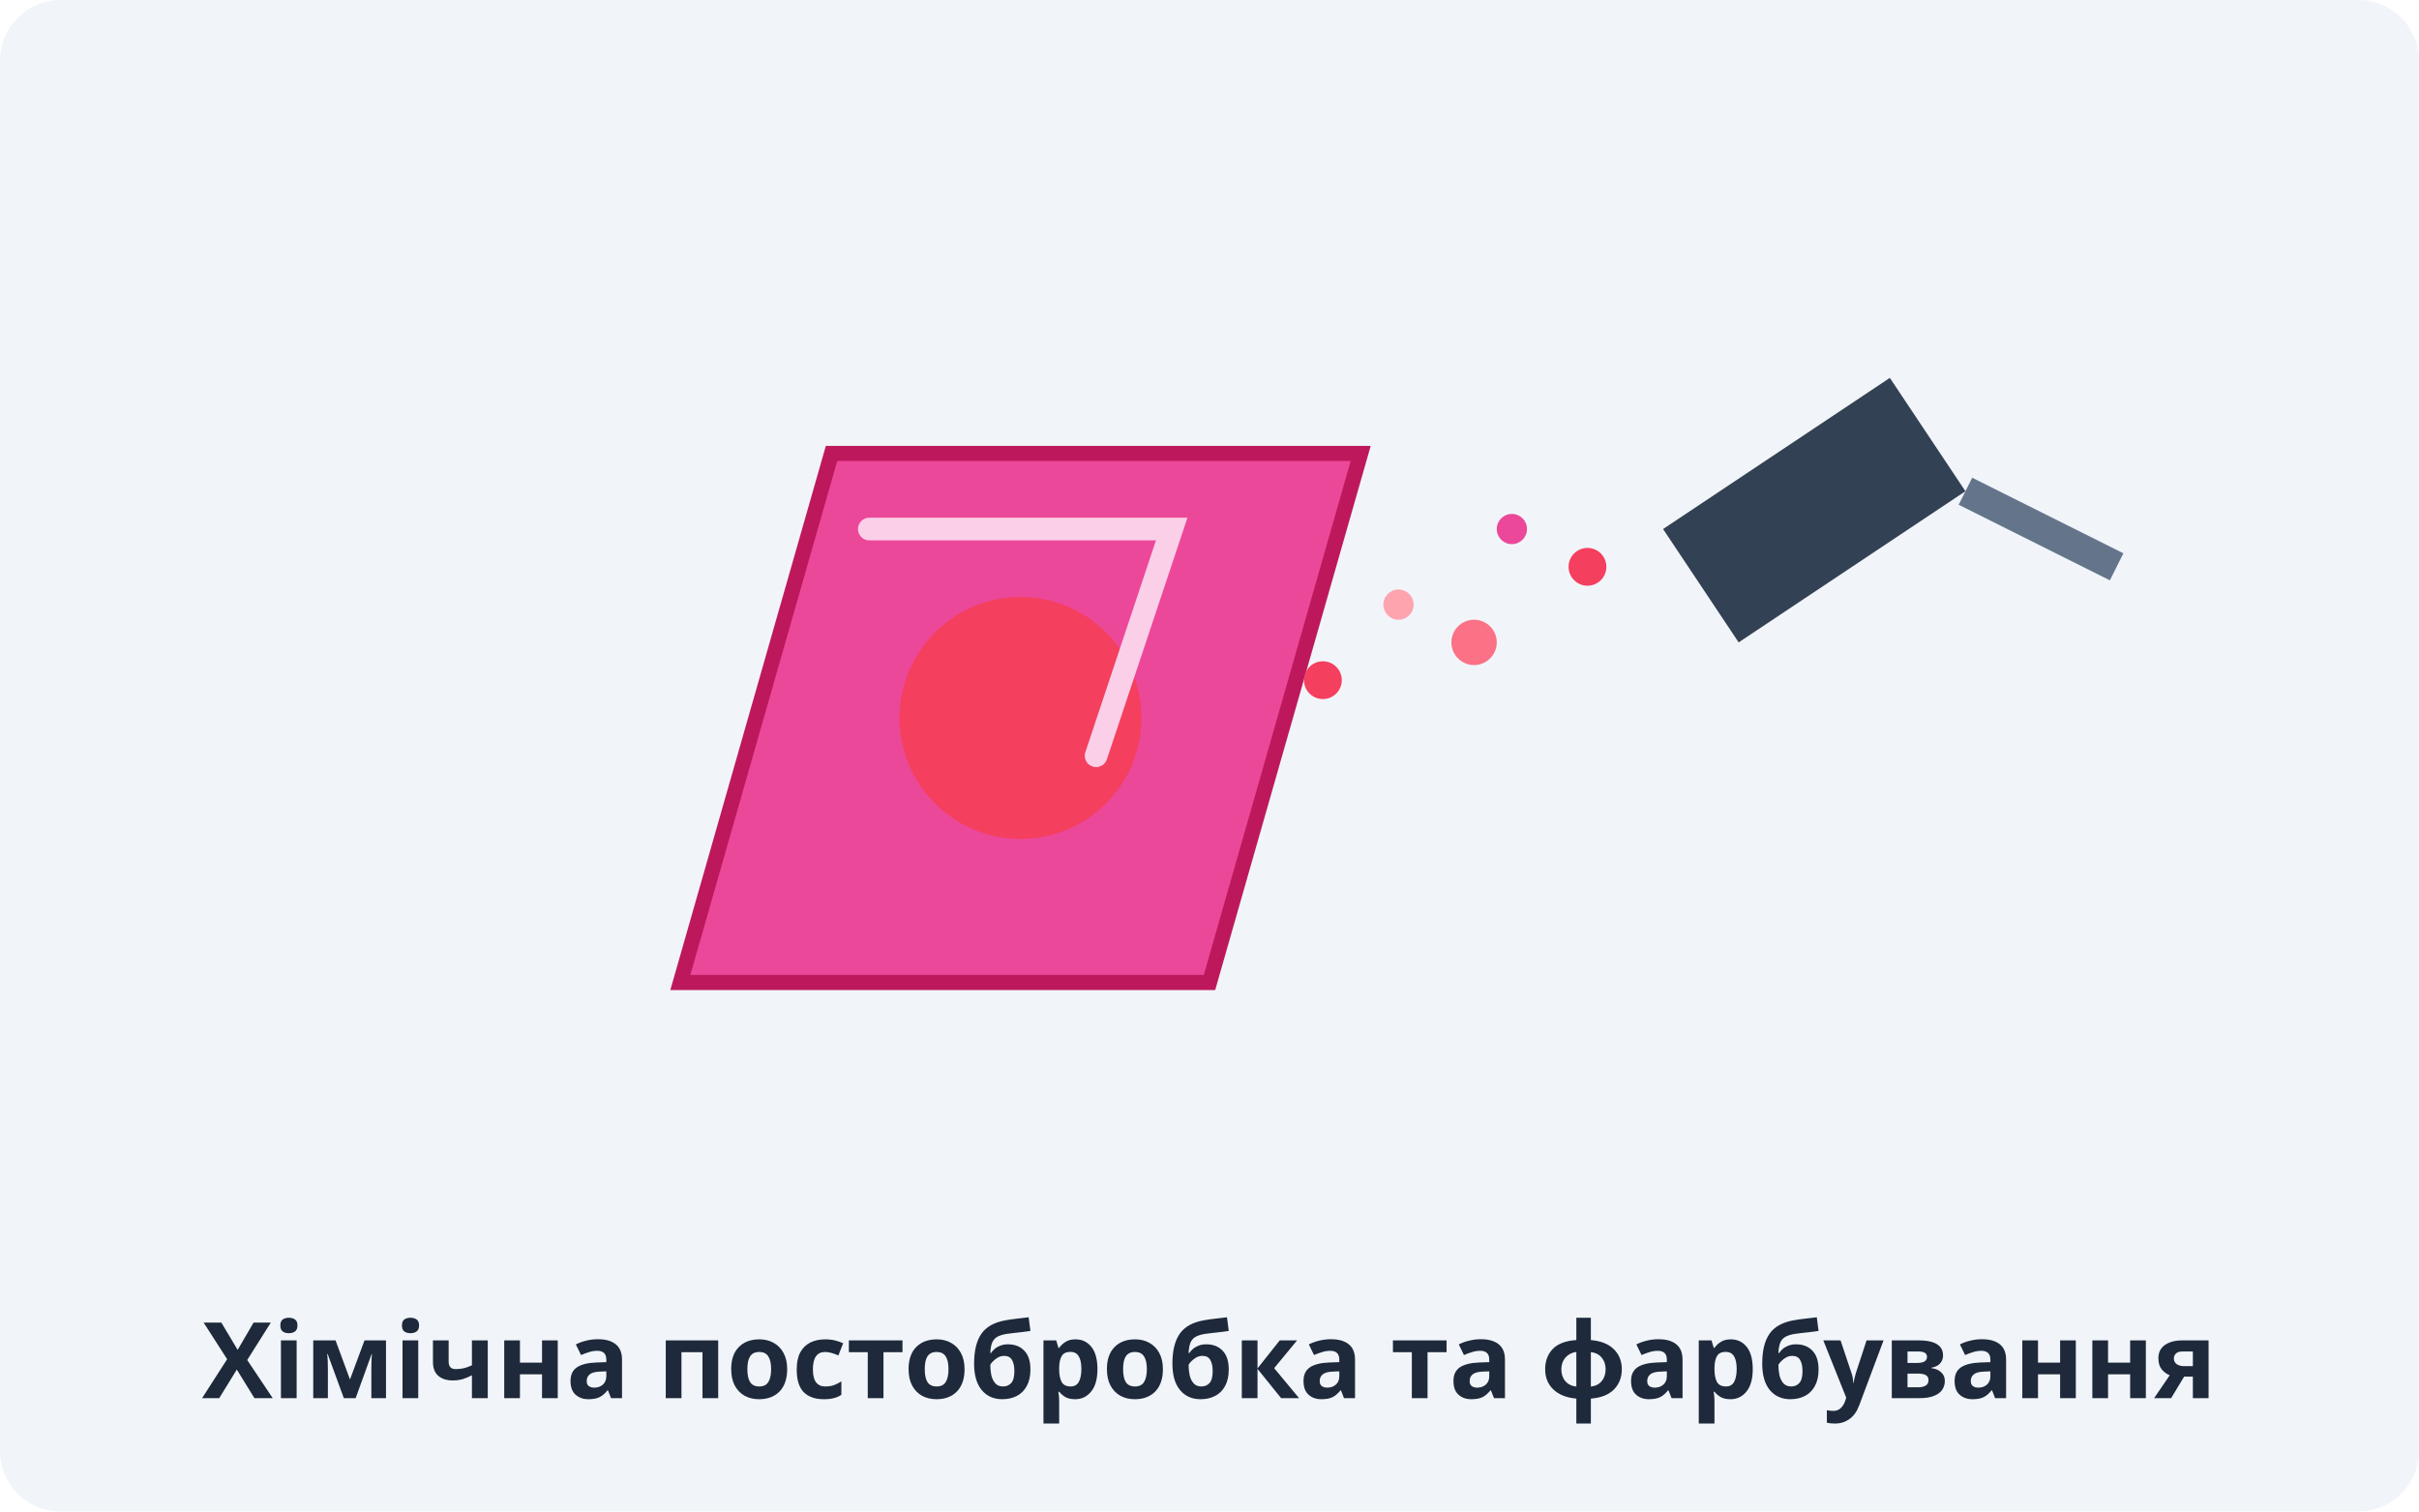
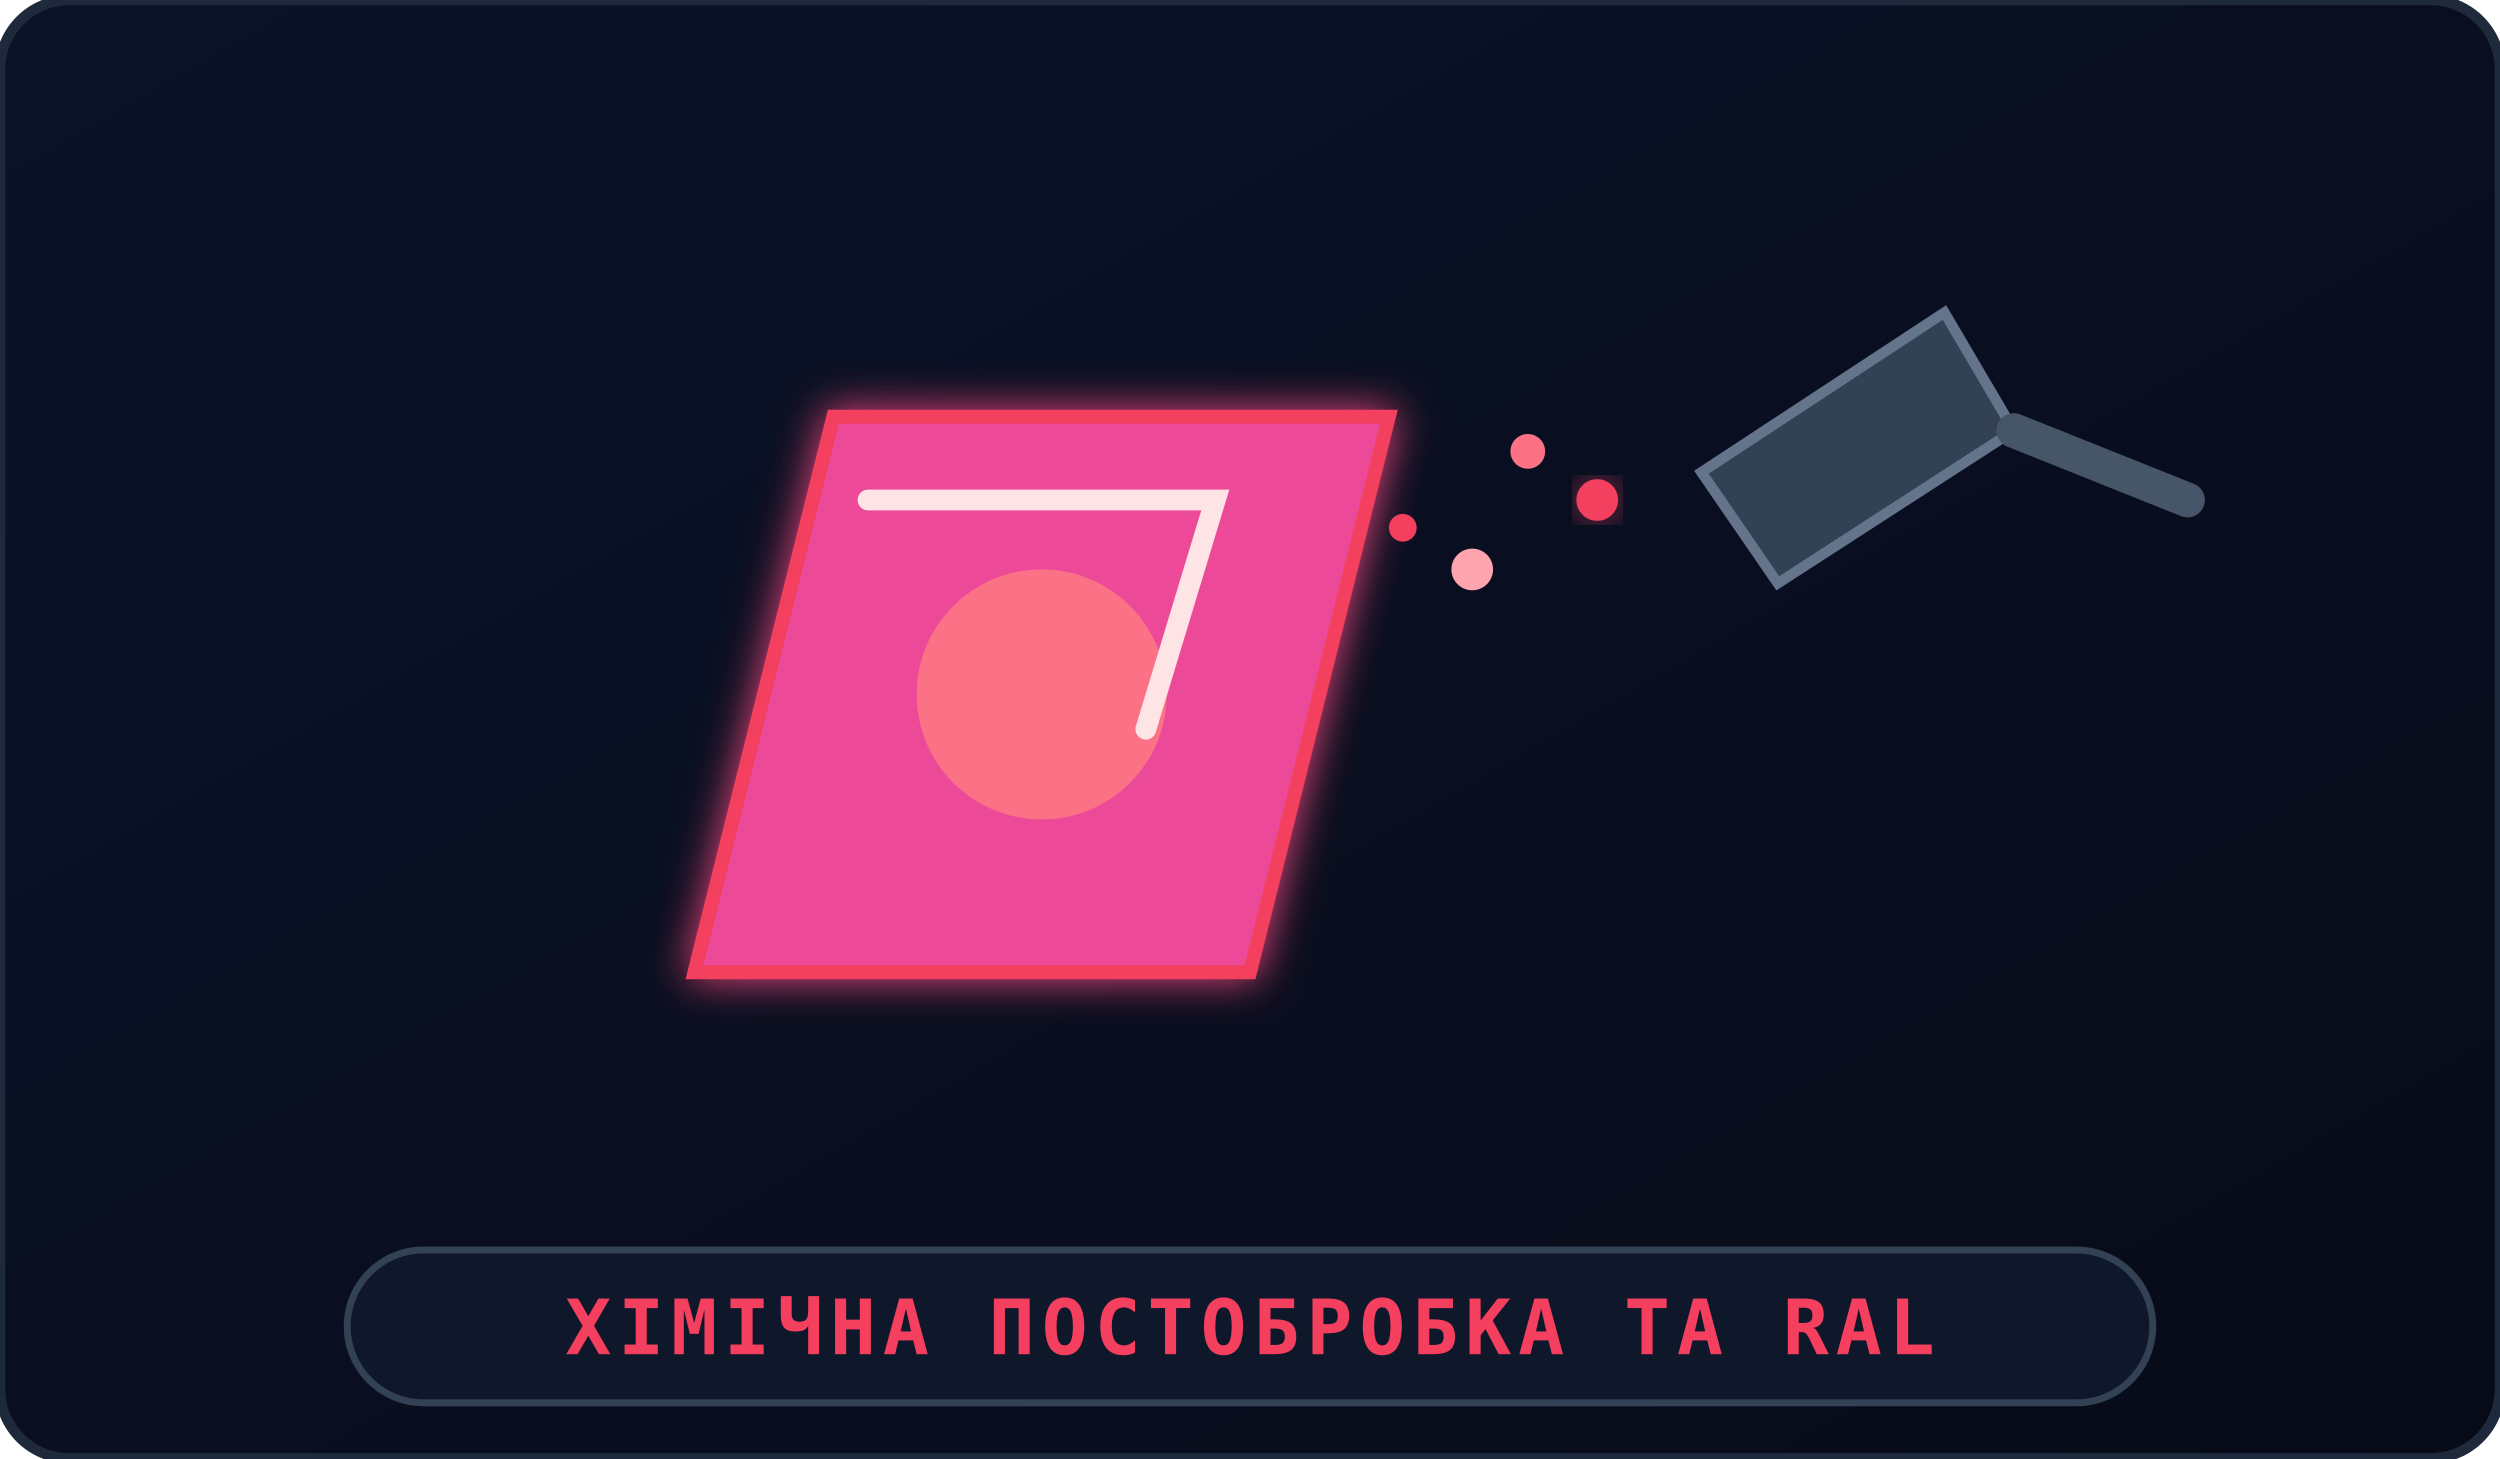
- <svg xmlns="http://www.w3.org/2000/svg" viewBox="0 0 320 200" width="320" height="200">
-   <rect width="100%" height="100%" fill="#f1f5f9" rx="8" />
-   <path d="M90,130 L110,60 L180,60 L160,130 Z" fill="#ec4899" stroke="#be185d" stroke-width="2" />
-   <circle cx="135" cy="95" r="16" fill="#f43f5e" />
-   <path d="M115,70 L155,70 L145,100" fill="none" stroke="#fbcfe8" stroke-width="3" stroke-linecap="round" />
-   <polygon points="250,50 220,70 230,85 260,65" fill="#334155" />
-   <line x1="260" y1="65" x2="280" y2="75" stroke="#64748b" stroke-width="4" />
-   <circle cx="210" cy="75" r="2.5" fill="#f43f5e" />
-   <circle cx="200" cy="70" r="2" fill="#ec4899" />
-   <circle cx="195" cy="85" r="3" fill="#fb7185" />
-   <circle cx="185" cy="80" r="2" fill="#fda4af" />
-   <circle cx="175" cy="90" r="2.5" fill="#f43f5e" />
-   <text x="160" y="185" text-anchor="middle" font-family="sans-serif" font-size="14" font-weight="bold" fill="#1e293b">Хімічна постобробка та фарбування</text>
+ <svg xmlns="http://www.w3.org/2000/svg" viewBox="0 0 360 210" width="360" height="210">
+   <defs>
+     <linearGradient id="bgPost" x1="0%" y1="0%" x2="100%" y2="100%">
+       <stop offset="0%" stop-color="#0b1329" />
+       <stop offset="100%" stop-color="#070b18" />
+     </linearGradient>
+     <filter id="pinkGlow">
+       <feGaussianBlur stdDeviation="3" result="blur" />
+       <feMerge>
+         <feMergeNode in="blur" />
+         <feMergeNode in="SourceGraphic" />
+       </feMerge>
+     </filter>
+   </defs>
+   <rect width="100%" height="100%" fill="url(#bgPost)" rx="10" stroke="#1e293b" stroke-width="1.5" />
+   <path d="M100,140 L120,60 L200,60 L180,140 Z" fill="#ec4899" stroke="#f43f5e" stroke-width="2" filter="url(#pinkGlow)" />
+   <circle cx="150" cy="100" r="18" fill="#fb7185" />
+   <path d="M125,72 L175,72 L165,105" fill="none" stroke="#ffe4e6" stroke-width="3" stroke-linecap="round" />
+   <polygon points="280,45 245,68 256,84 290,62" fill="#334155" stroke="#64748b" stroke-width="1.5" />
+   <line x1="290" y1="62" x2="315" y2="72" stroke="#475569" stroke-width="5" stroke-linecap="round" />
+   <circle cx="230" cy="72" r="3" fill="#f43f5e" filter="url(#pinkGlow)" />
+   <circle cx="220" cy="65" r="2.5" fill="#fb7185" />
+   <circle cx="212" cy="82" r="3" fill="#fda4af" />
+   <circle cx="202" cy="76" r="2" fill="#f43f5e" />
+   <rect x="50" y="180" width="260" height="22" fill="#0f172a" rx="11" stroke="#334155" stroke-width="1" />
+   <text x="180" y="195" text-anchor="middle" font-family="'JetBrains Mono', monospace" font-size="11" font-weight="bold" fill="#f43f5e" letter-spacing="1">ХІМІЧНА ПОСТОБРОБКА ТА RAL</text>
</svg>
